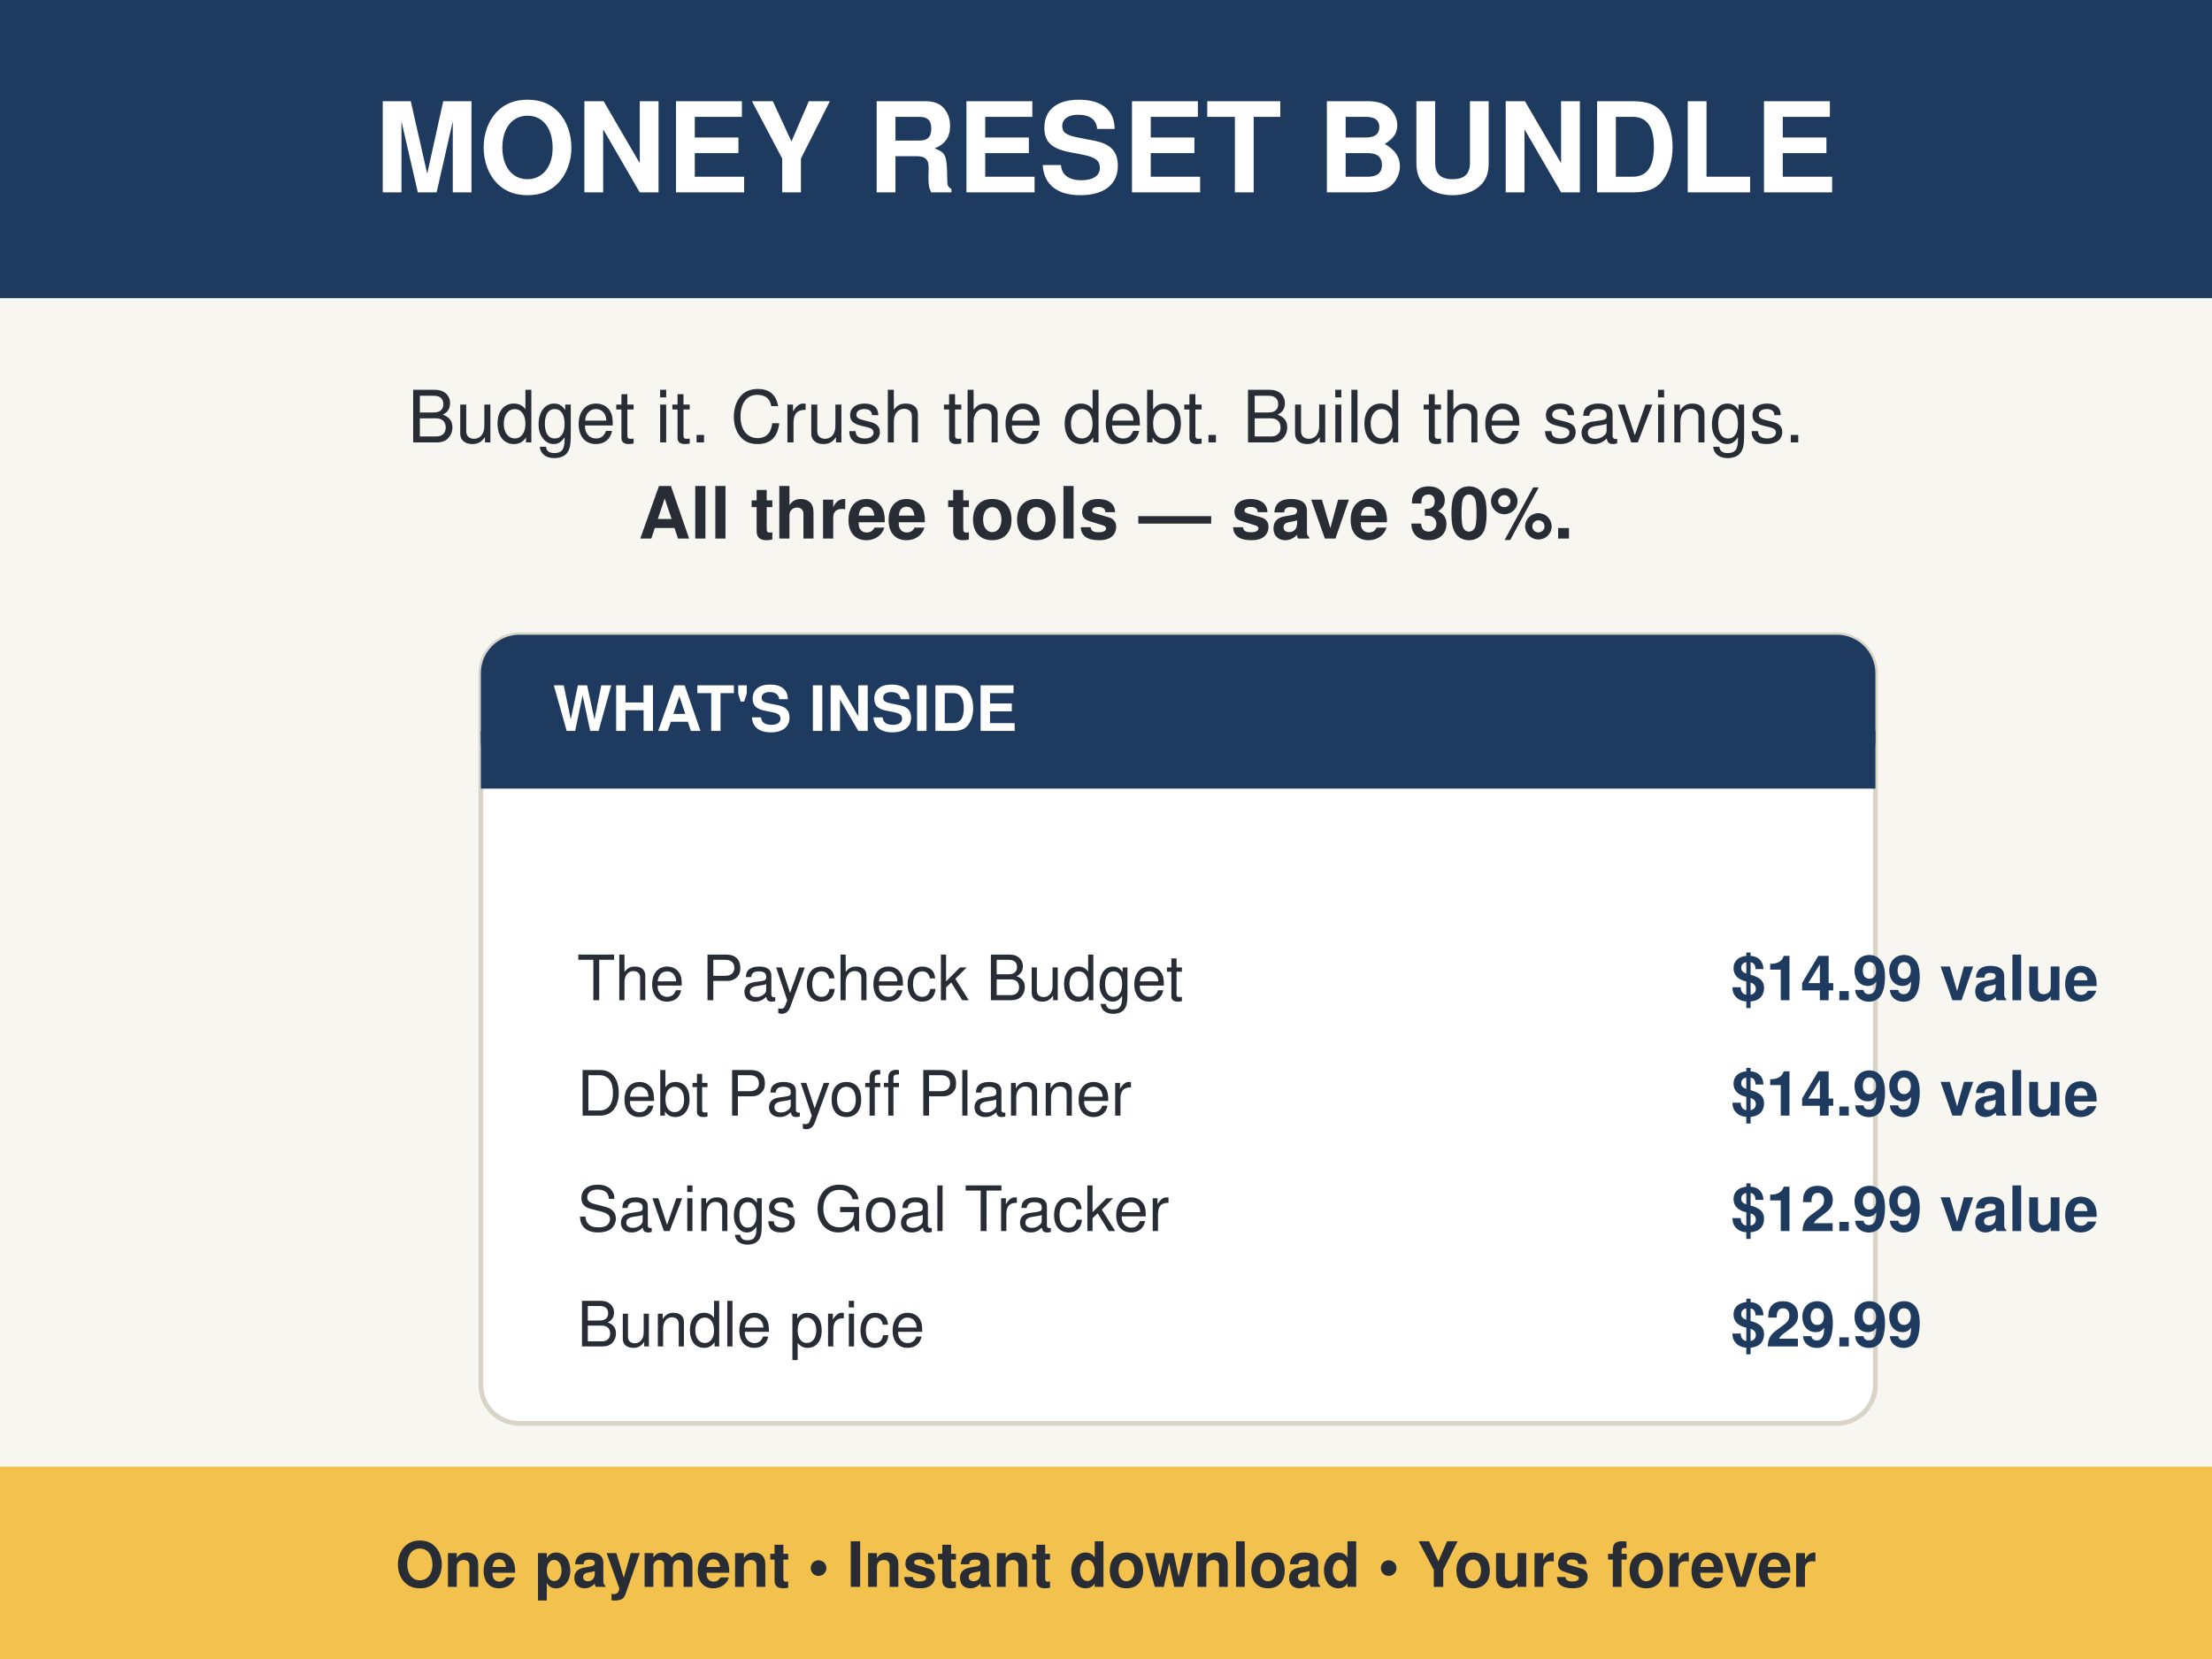
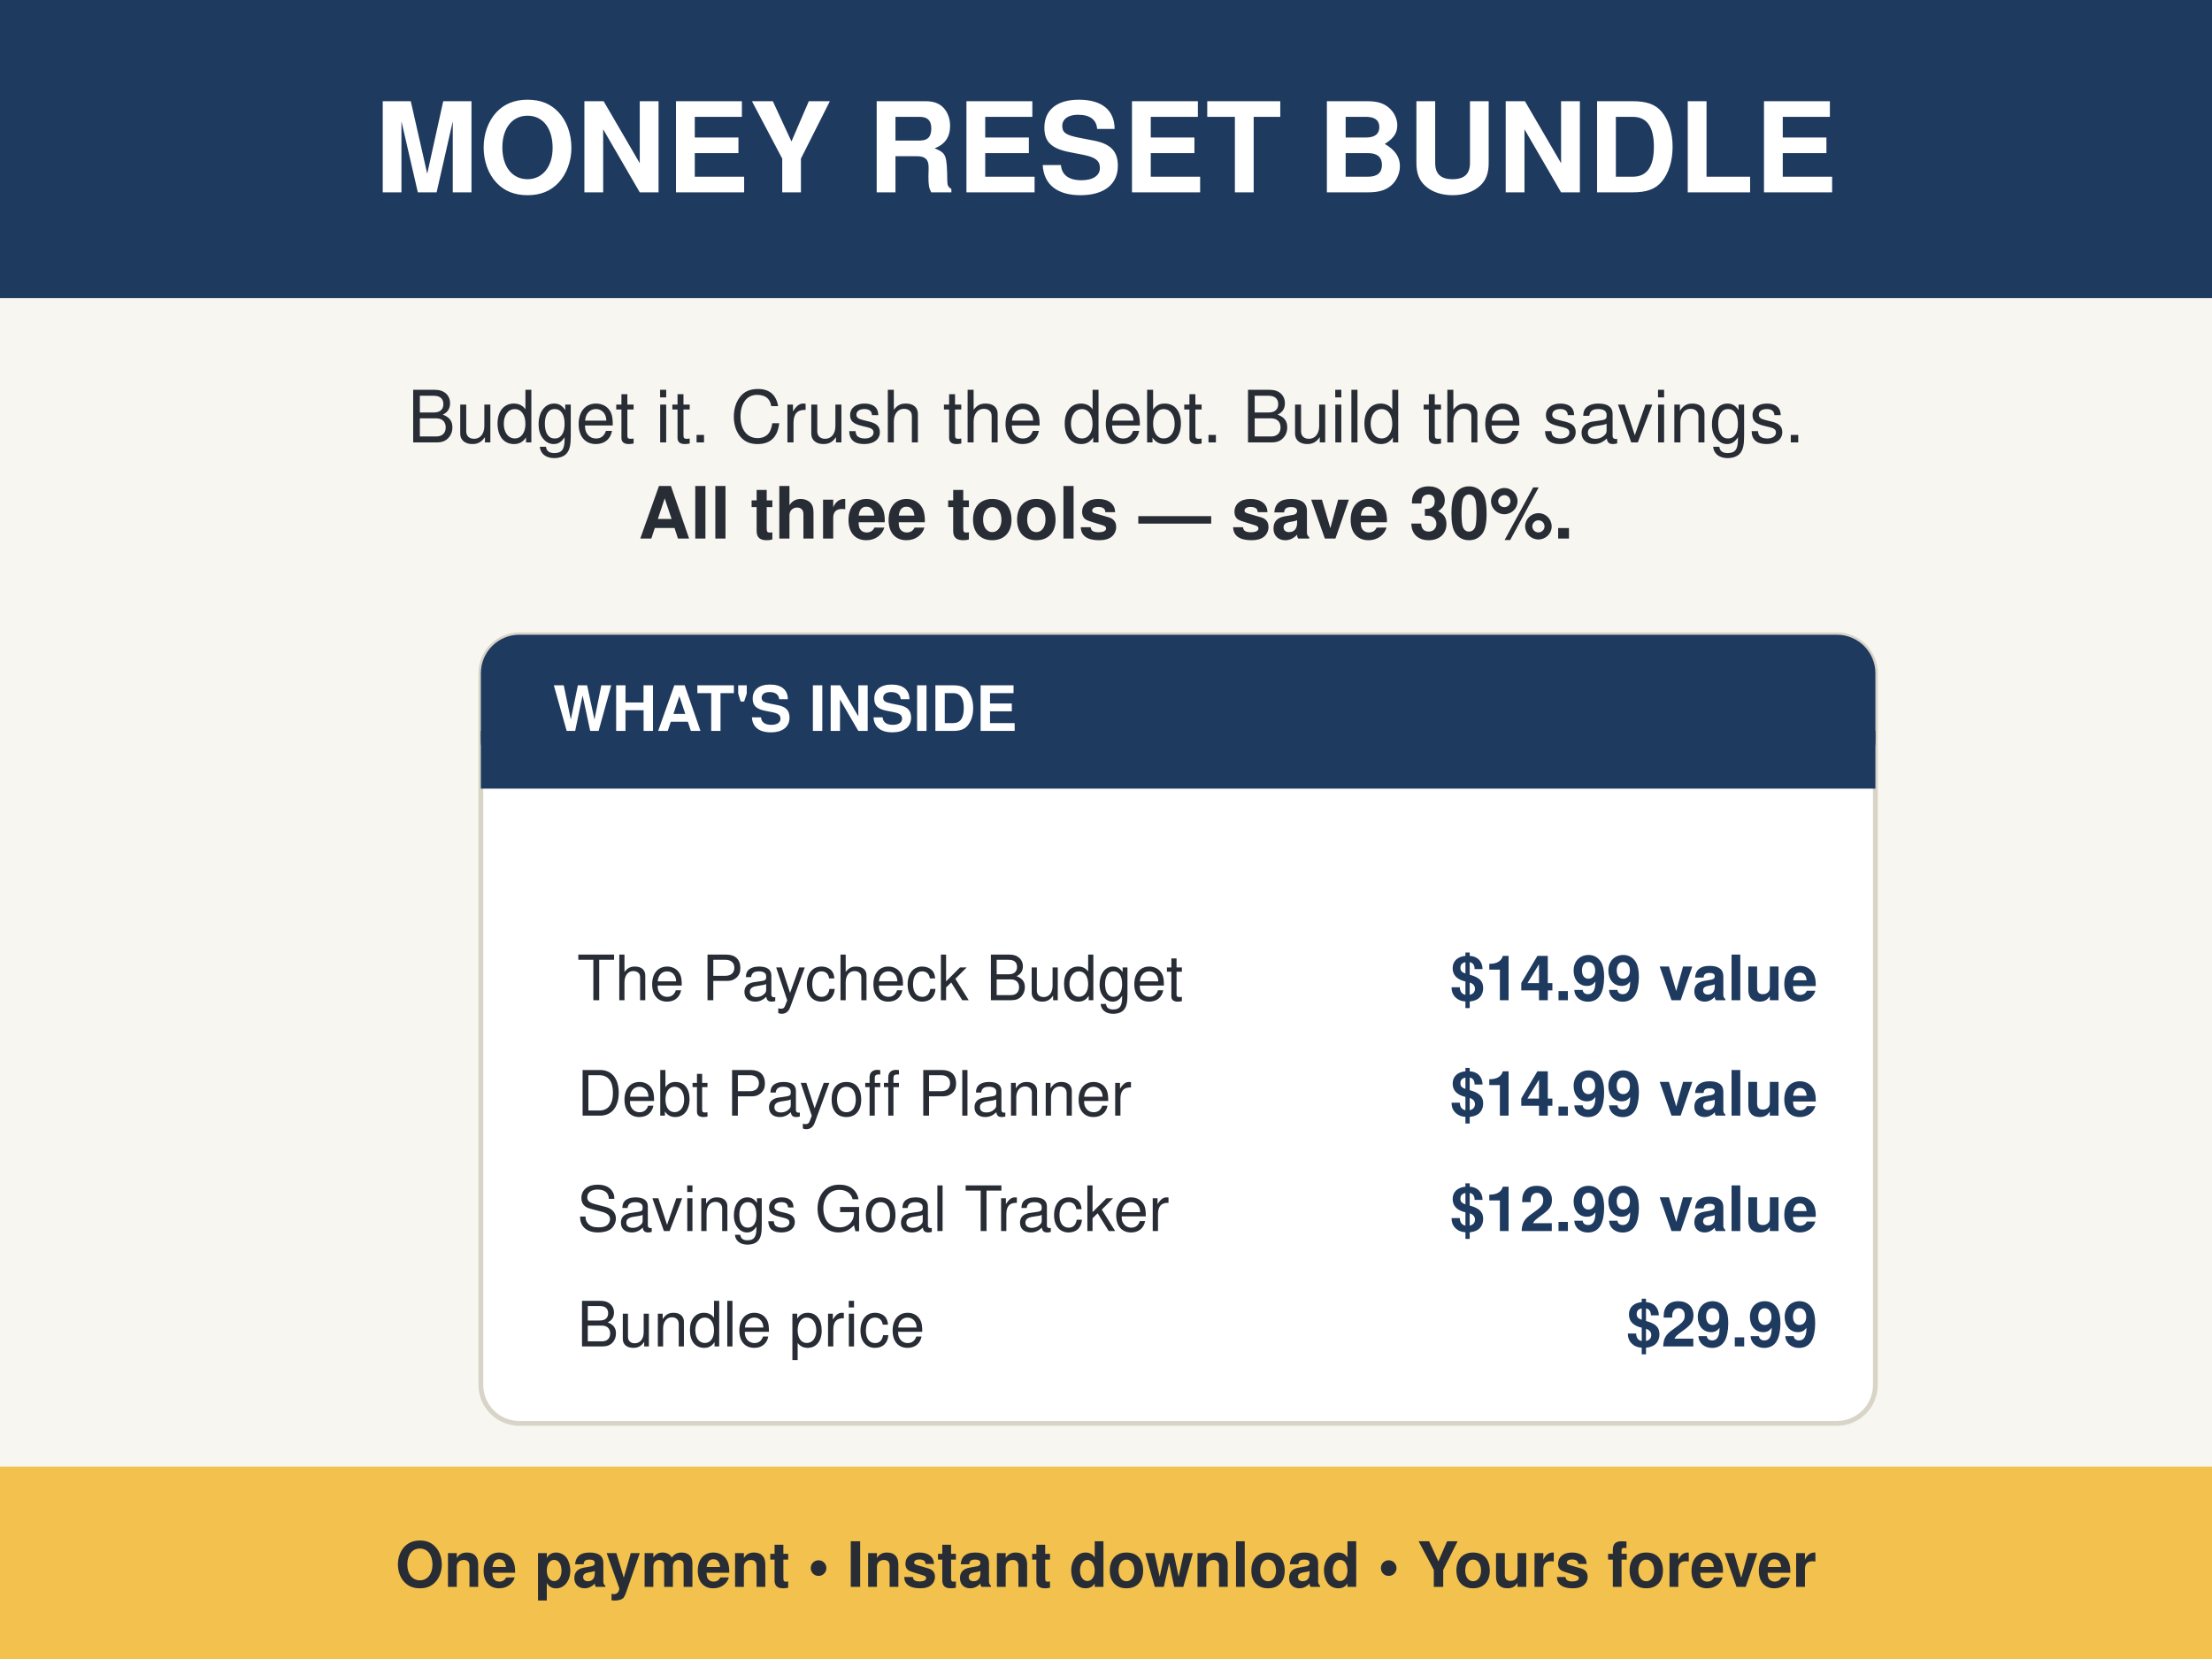
<svg xmlns="http://www.w3.org/2000/svg" viewBox="0 0 460 345" font-family="Helvetica,Arial,sans-serif">
  <rect width="460" height="345" fill="#f8f6f0" />
  <rect width="460" height="62" fill="#1f3a5f" />
  <text x="230" y="40" text-anchor="middle" font-size="26" font-weight="bold" fill="#ffffff">MONEY RESET BUNDLE</text>
  <text x="230" y="92" text-anchor="middle" font-size="15" fill="#282c34">Budget it. Crush the debt. Build the savings.</text>
  <text x="230" y="112" text-anchor="middle" font-size="15" font-weight="bold" fill="#282c34">All three tools — save 30%.</text>
  <rect x="100" y="132" width="290" height="164" rx="8" fill="#ffffff" stroke="#d9d4c8" />
  <rect x="100" y="132" width="290" height="30" fill="#1f3a5f" rx="8" />
  <rect x="100" y="152" width="290" height="12" fill="#1f3a5f" />
  <text x="115" y="152" font-size="13" font-weight="bold" fill="#ffffff">WHAT'S INSIDE</text>
  <text x="120" y="208" font-size="13" fill="#282c34">The Paycheck Budget</text>
-   <text x="360" y="208" font-size="13" font-weight="bold" fill="#1f3a5f">$14.99 value</text>
+   <text x="378" text-anchor="end" y="208" font-size="13" font-weight="bold" fill="#1f3a5f">$14.99 value</text>
  <text x="120" y="232" font-size="13" fill="#282c34">Debt Payoff Planner</text>
-   <text x="360" y="232" font-size="13" font-weight="bold" fill="#1f3a5f">$14.99 value</text>
+   <text x="378" text-anchor="end" y="232" font-size="13" font-weight="bold" fill="#1f3a5f">$14.99 value</text>
  <text x="120" y="256" font-size="13" fill="#282c34">Savings Goal Tracker</text>
-   <text x="360" y="256" font-size="13" font-weight="bold" fill="#1f3a5f">$12.99 value</text>
+   <text x="378" text-anchor="end" y="256" font-size="13" font-weight="bold" fill="#1f3a5f">$12.99 value</text>
  <text x="120" y="280" font-size="13" fill="#282c34">Bundle price</text>
-   <text x="360" y="280" font-size="13" font-weight="bold" fill="#1f3a5f">$29.99</text>
+   <text x="378" text-anchor="end" y="280" font-size="13" font-weight="bold" fill="#1f3a5f">$29.99</text>
  <rect y="305" width="460" height="40" fill="#f2c14e" />
  <text x="230" y="330" text-anchor="middle" font-size="13" font-weight="bold" fill="#282c34">One payment  •  Instant download  •  Yours forever</text>
</svg>
